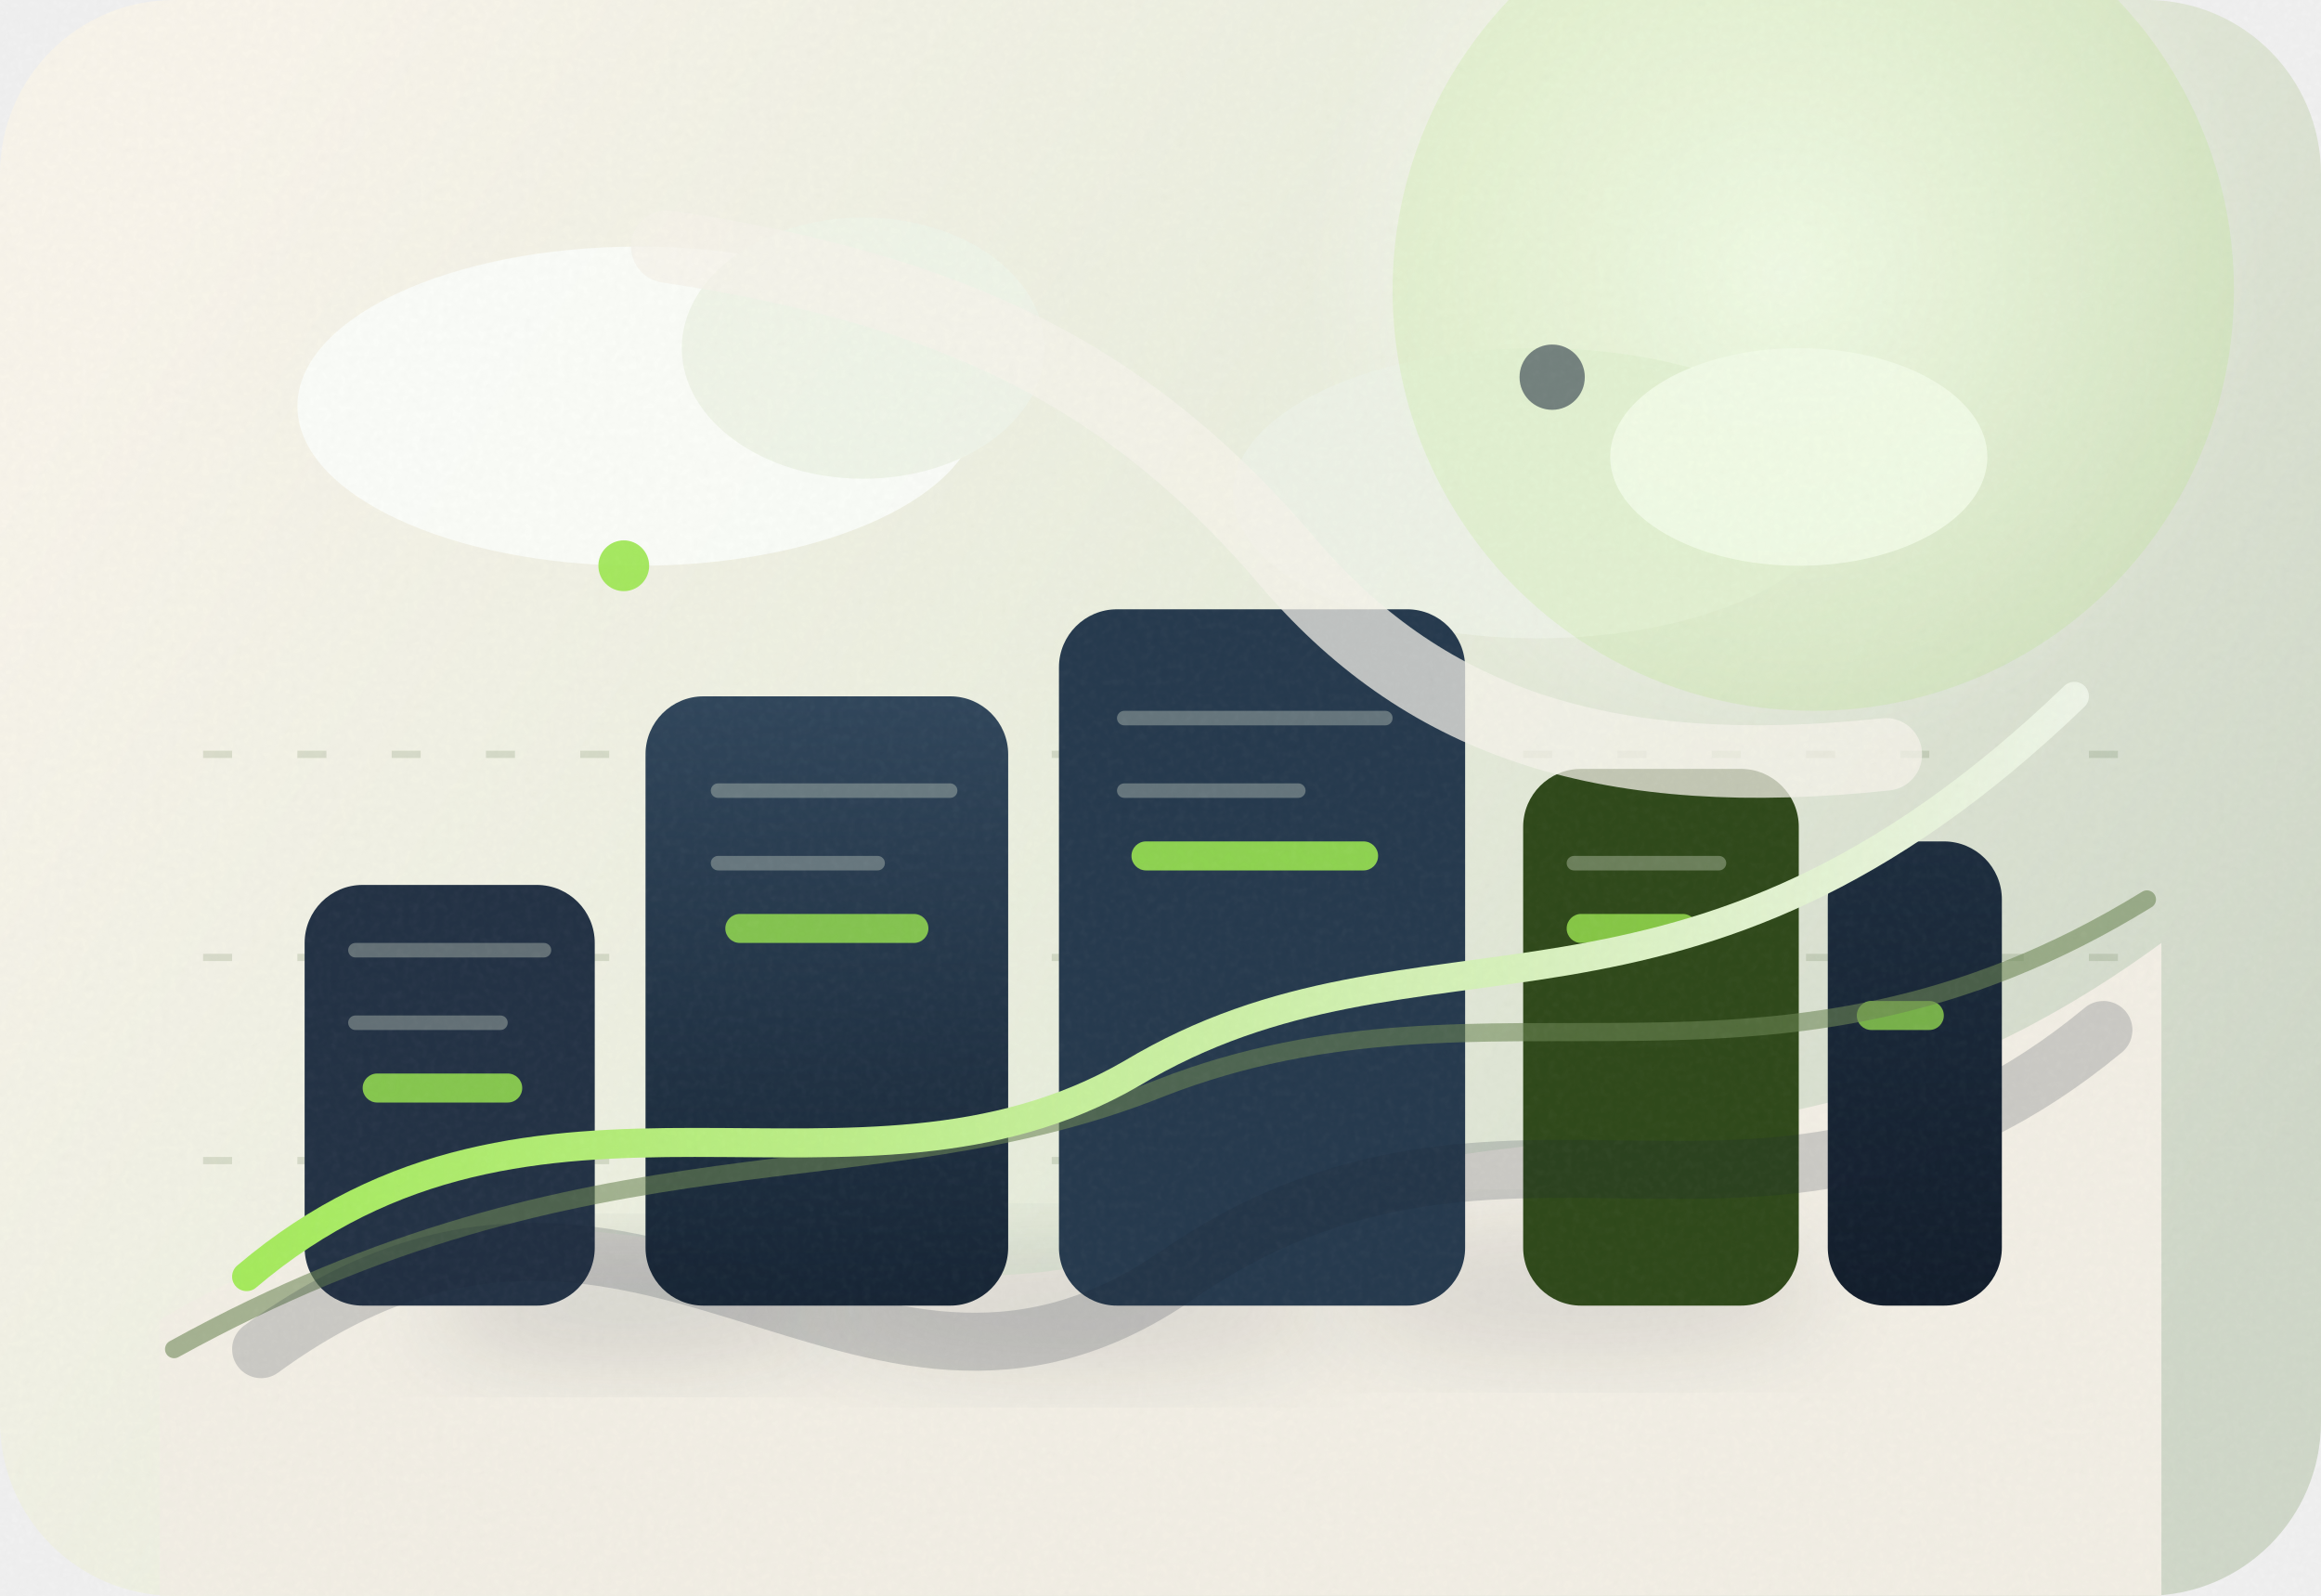
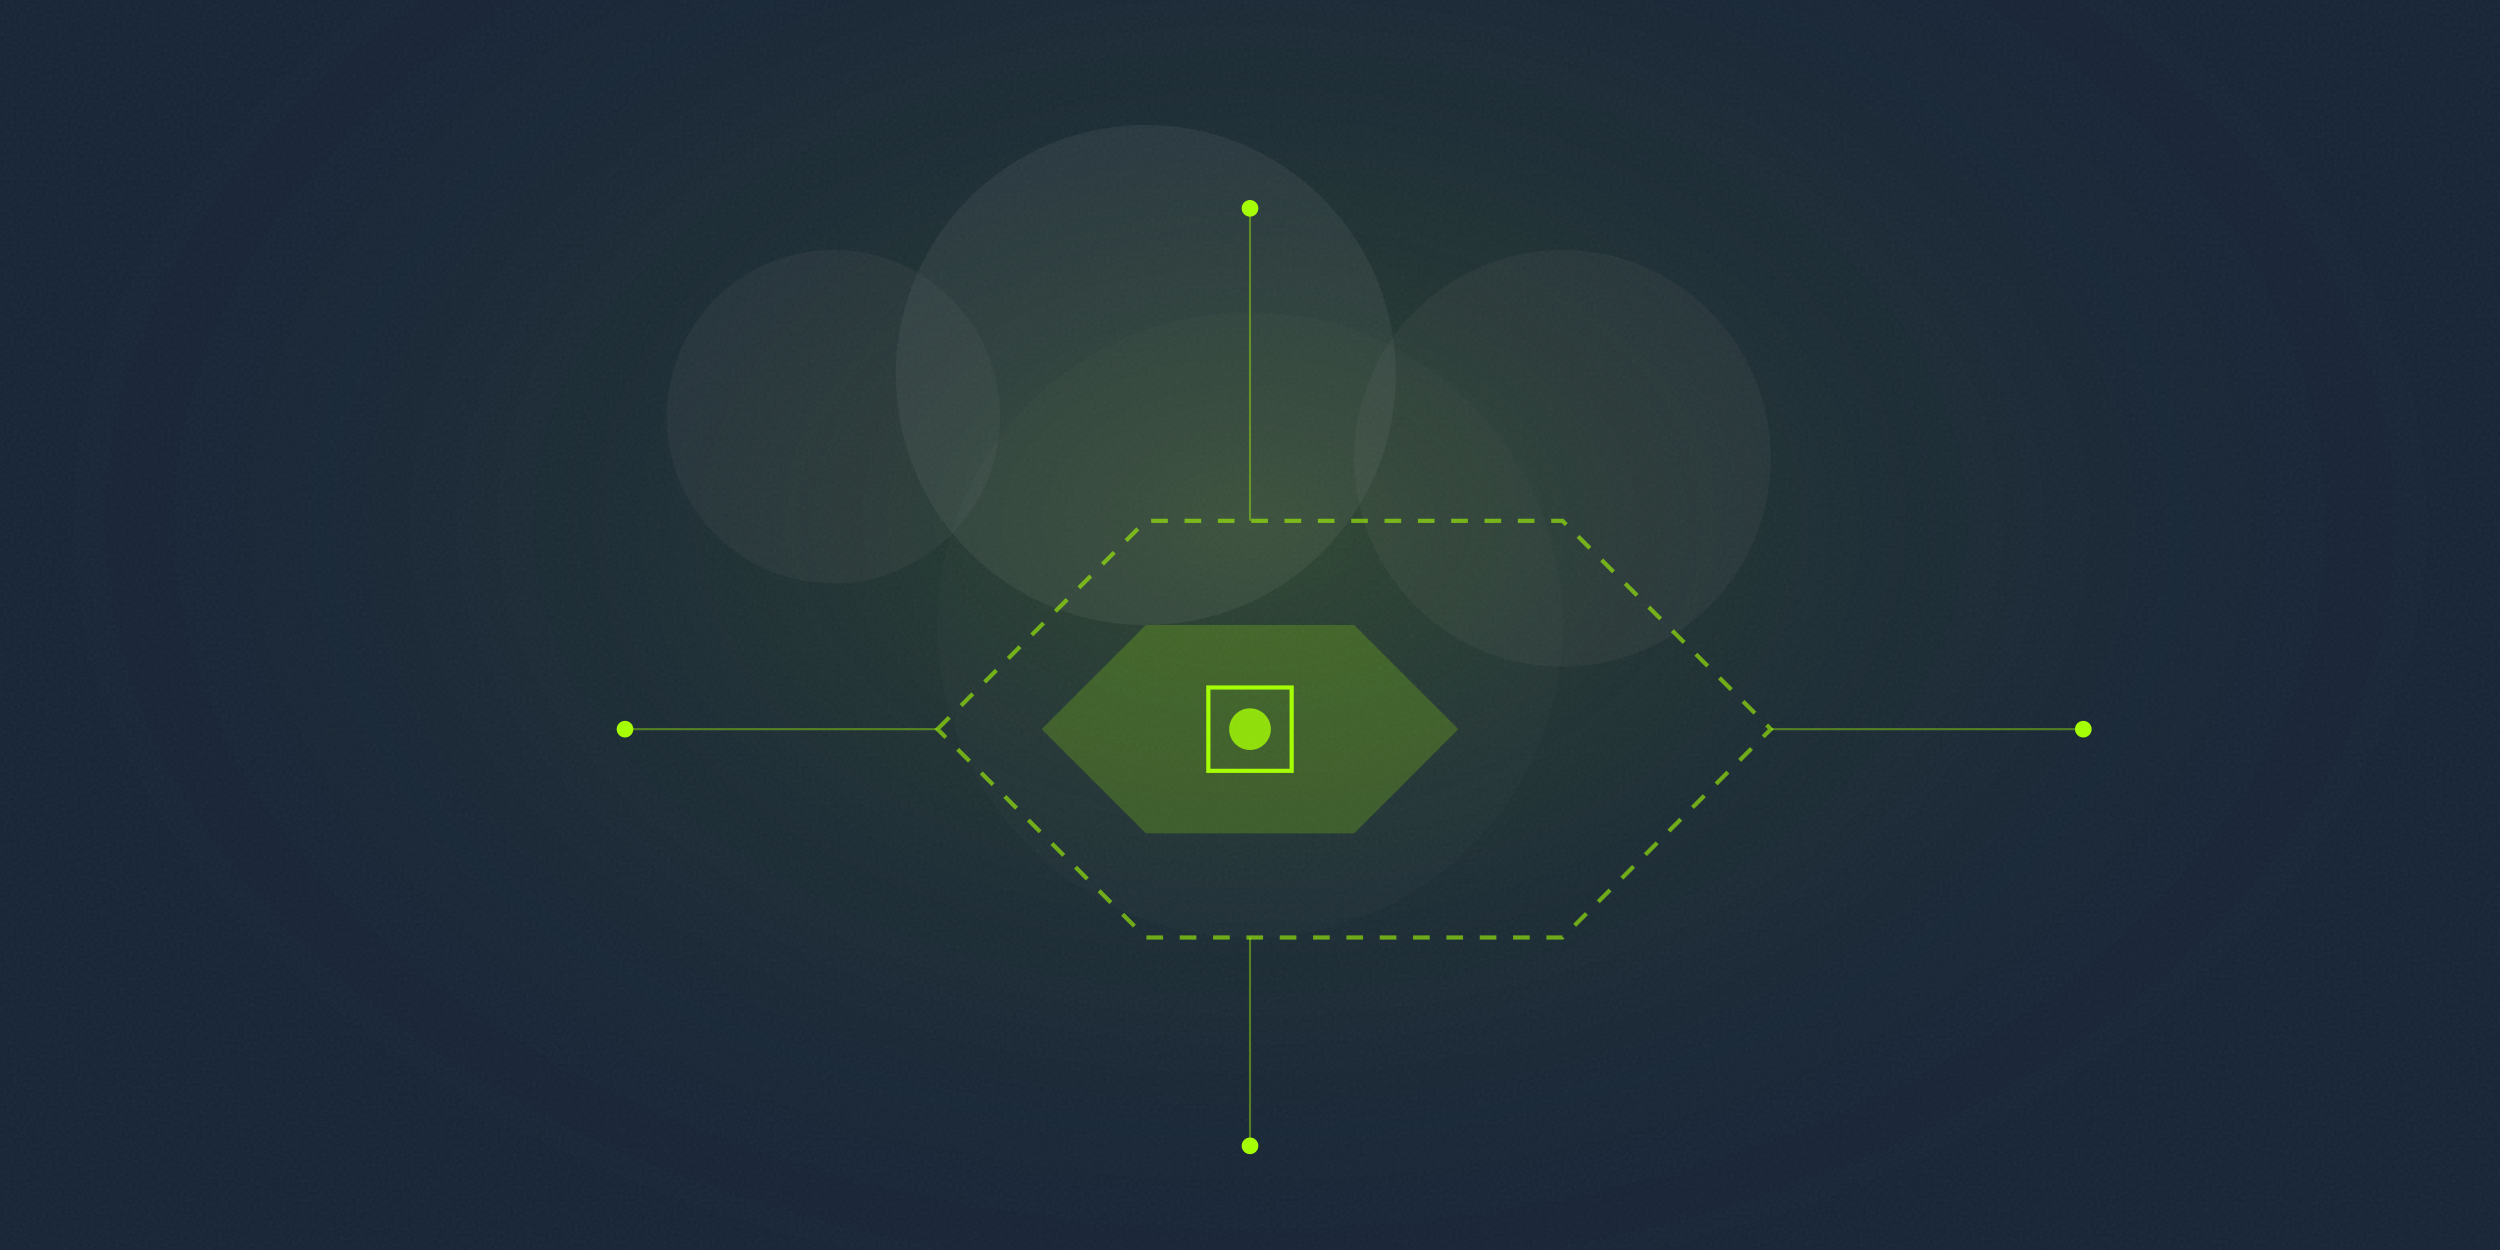
- <svg xmlns="http://www.w3.org/2000/svg" width="320" height="220" viewBox="0 0 320 220" fill="none">
+ <svg xmlns="http://www.w3.org/2000/svg" width="1200" height="600" viewBox="0 0 1200 600" fill="none">
  <defs>
-     <linearGradient id="sky" x1="26" y1="24" x2="292" y2="196" gradientUnits="userSpaceOnUse">
-       <stop stop-color="#f8f4ea" />
-       <stop offset="0.52" stop-color="#e8eddc" />
-       <stop offset="1" stop-color="#cfd7c8" />
-     </linearGradient>
-     <radialGradient id="glow" cx="0" cy="0" r="1" gradientUnits="userSpaceOnUse" gradientTransform="translate(246 38) rotate(90) scale(66 66)">
-       <stop stop-color="#ffffff" stop-opacity="0.9" />
-       <stop offset="1" stop-color="#ffffff" stop-opacity="0" />
-     </radialGradient>
-     <linearGradient id="towerA" x1="0" y1="84" x2="0" y2="184" gradientUnits="userSpaceOnUse">
-       <stop stop-color="#32495f" />
-       <stop offset="1" stop-color="#132131" />
-     </linearGradient>
-     <linearGradient id="towerB" x1="0" y1="88" x2="0" y2="184" gradientUnits="userSpaceOnUse">
-       <stop stop-color="#203245" />
-       <stop offset="1" stop-color="#0f1a28" />
-     </linearGradient>
-     <linearGradient id="wire" x1="28" y1="0" x2="290" y2="0" gradientUnits="userSpaceOnUse">
-       <stop stop-color="#a3ea58" />
-       <stop offset="1" stop-color="#eef4e8" />
-     </linearGradient>
-     <filter id="grain" x="-10%" y="-10%" width="120%" height="120%">
-       <feTurbulence type="fractalNoise" baseFrequency="0.9" numOctaves="2" seed="7" result="noise" />
-       <feColorMatrix in="noise" type="saturate" values="0" />
+     <filter id="grain" x="0" y="0" width="100%" height="100%">
+       <feTurbulence type="fractalNoise" baseFrequency="0.65" numOctaves="3" stitchTiles="stitch" />
+       <feColorMatrix type="saturate" values="0" />
      <feComponentTransfer>
-         <feFuncA type="table" tableValues="0 0.06" />
+         <feFuncA type="table" tableValues="0 0.1" />
      </feComponentTransfer>
    </filter>
-     <filter id="shadow" x="-20%" y="-20%" width="140%" height="140%">
-       <feGaussianBlur stdDeviation="6" />
-     </filter>
+     <radialGradient id="cloudGlow" cx="0" cy="0" r="1" gradientUnits="userSpaceOnUse" gradientTransform="translate(600 250) rotate(90) scale(400 600)">
+       <stop stop-color="#a4ff00" stop-opacity="0.15" />
+       <stop offset="1" stop-color="#172436" stop-opacity="0" />
+     </radialGradient>
  </defs>
-   <rect width="320" height="220" rx="24" fill="url(#sky)" />
-   <rect width="320" height="220" rx="24" fill="url(#glow)" />
-   <g opacity="0.9">
-     <ellipse cx="88" cy="56" rx="47" ry="22" fill="#fbfdf9" />
-     <ellipse cx="119" cy="48" rx="25" ry="18" fill="#eef4e8" />
-     <ellipse cx="212" cy="68" rx="42" ry="20" fill="#ecf2e5" />
-     <ellipse cx="248" cy="63" rx="26" ry="15" fill="#ffffff" />
+   <rect width="1200" height="600" fill="#172436" />
+   <rect width="1200" height="600" fill="url(#cloudGlow)" />
+   <g opacity="0.4">
+     <circle cx="400" cy="200" r="80" fill="#f4efe7" opacity="0.1" />
+     <circle cx="550" cy="180" r="120" fill="#f4efe7" opacity="0.15" />
+     <circle cx="750" cy="220" r="100" fill="#f4efe7" opacity="0.1" />
+     <circle cx="600" cy="300" r="150" fill="#f4efe7" opacity="0.05" />
  </g>
-   <g opacity="0.14">
-     <circle cx="250" cy="40" r="58" fill="#98e34c" />
+   <g>
+     <path d="M450 350 L550 250 L750 250 L850 350 L750 450 L550 450 Z" stroke="#a4ff00" stroke-width="2" stroke-dasharray="8 8" opacity="0.6" />
+     <path d="M500 350 L550 300 L650 300 L700 350 L650 400 L550 400 Z" fill="#a4ff00" opacity="0.2" />
+     <path d="M600 100 V250" stroke="#a4ff00" stroke-width="1" opacity="0.4" />
+     <path d="M600 450 V550" stroke="#a4ff00" stroke-width="1" opacity="0.4" />
+     <path d="M300 350 H450" stroke="#a4ff00" stroke-width="1" opacity="0.4" />
+     <path d="M850 350 H1000" stroke="#a4ff00" stroke-width="1" opacity="0.4" />
+     <circle cx="600" cy="100" r="4" fill="#a4ff00" />
+     <circle cx="600" cy="550" r="4" fill="#a4ff00" />
+     <circle cx="300" cy="350" r="4" fill="#a4ff00" />
+     <circle cx="1000" cy="350" r="4" fill="#a4ff00" />
  </g>
-   <g opacity="0.14" stroke="#2d4718" stroke-dasharray="4 9">
-     <path d="M28 160H292" />
-     <path d="M28 132H292" />
-     <path d="M28 104H292" />
+   <g transform="translate(560, 310) scale(2)">
+     <path d="M10 10 L30 10 L30 30 L10 30 Z" stroke="#a4ff00" stroke-width="1" fill="none" />
+     <circle cx="20" cy="20" r="5" fill="#a4ff00" opacity="0.8" />
  </g>
-   <path d="M22 182C74 150 118 190 164 170C211 148 246 168 298 130V220H22Z" fill="#f2eee4" />
-   <ellipse cx="87" cy="180" rx="28" ry="9" fill="#172436" opacity="0.12" filter="url(#shadow)" />
-   <ellipse cx="148" cy="180" rx="36" ry="10" fill="#172436" opacity="0.1" filter="url(#shadow)" />
-   <ellipse cx="218" cy="178" rx="34" ry="10" fill="#172436" opacity="0.1" filter="url(#shadow)" />
-   <rect x="42" y="122" width="40" height="58" rx="8" fill="#213043" />
-   <rect x="89" y="96" width="50" height="84" rx="8" fill="url(#towerA)" />
-   <rect x="146" y="84" width="56" height="96" rx="8" fill="#24384c" />
-   <rect x="210" y="106" width="38" height="74" rx="8" fill="#2d4718" />
-   <rect x="252" y="116" width="24" height="64" rx="8" fill="url(#towerB)" />
-   <g fill="#dfe9d5" opacity="0.34">
-     <rect x="48" y="130" width="28" height="2" rx="1" />
-     <rect x="48" y="140" width="22" height="2" rx="1" />
-     <rect x="98" y="108" width="34" height="2" rx="1" />
-     <rect x="98" y="118" width="24" height="2" rx="1" />
-     <rect x="154" y="98" width="38" height="2" rx="1" />
-     <rect x="154" y="108" width="26" height="2" rx="1" />
-     <rect x="216" y="118" width="22" height="2" rx="1" />
-   </g>
-   <g fill="#9be64f">
-     <rect x="50" y="148" width="22" height="4" rx="2" opacity="0.82" />
-     <rect x="100" y="126" width="28" height="4" rx="2" opacity="0.8" />
-     <rect x="156" y="116" width="34" height="4" rx="2" opacity="0.88" />
-     <rect x="216" y="126" width="18" height="4" rx="2" opacity="0.8" />
-     <rect x="256" y="138" width="12" height="4" rx="2" opacity="0.72" />
-   </g>
-   <path d="M24 186C82 154 120 166 160 150C206 132 244 156 296 124" stroke="#6b8452" stroke-width="2.5" stroke-linecap="round" opacity="0.58" />
-   <path d="M34 176C74 142 118 170 156 148C196 124 232 148 286 96" stroke="url(#wire)" stroke-width="4" stroke-linecap="round" />
-   <path d="M36 186C88 148 118 206 162 176C208 144 244 180 290 142" stroke="#172436" stroke-opacity="0.18" stroke-width="8" stroke-linecap="round" />
-   <path d="M92 34C132 40 156 52 178 78C197 100 222 108 260 104" stroke="#f5f3ea" stroke-width="10" stroke-linecap="round" opacity="0.74" />
-   <circle cx="86" cy="78" r="3.5" fill="#9be64f" opacity="0.9" />
-   <circle cx="214" cy="52" r="4.5" fill="#172436" opacity="0.55" />
-   <rect width="320" height="220" rx="24" fill="url(#glow)" filter="url(#grain)" opacity="0.85" />
+   <rect width="1200" height="600" filter="url(#grain)" opacity="0.5" pointer-events="none" />
</svg>
